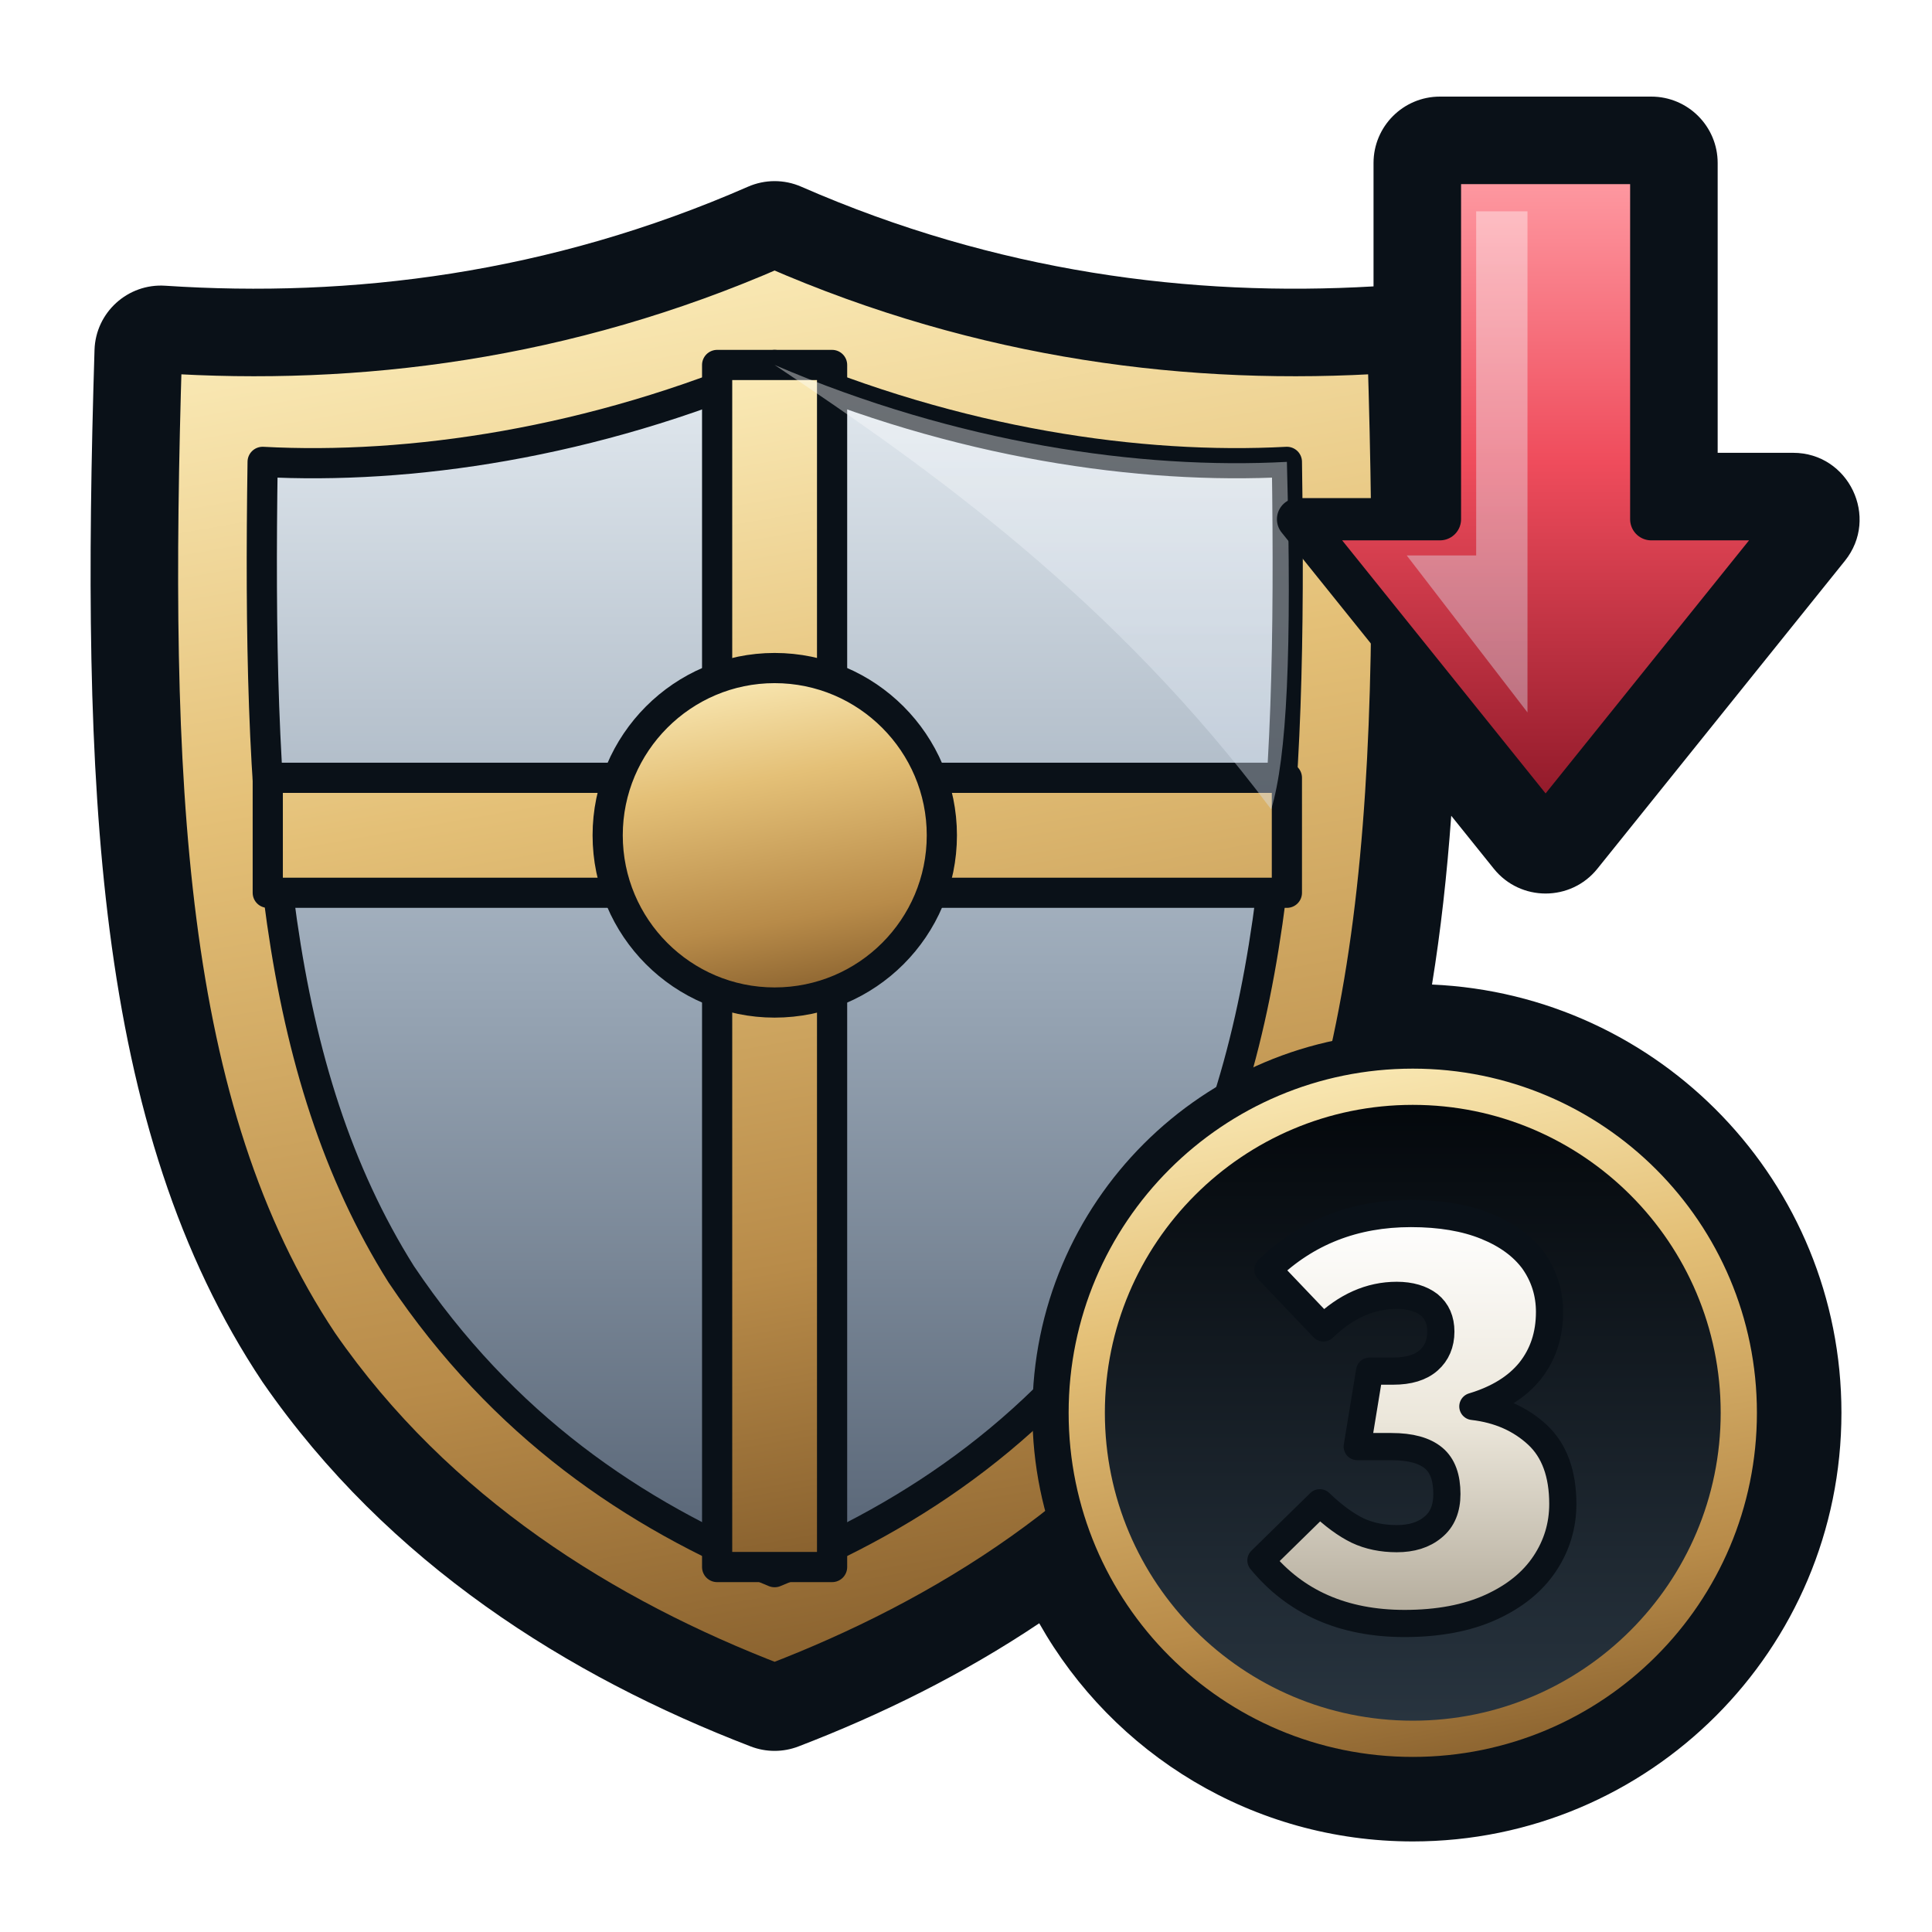
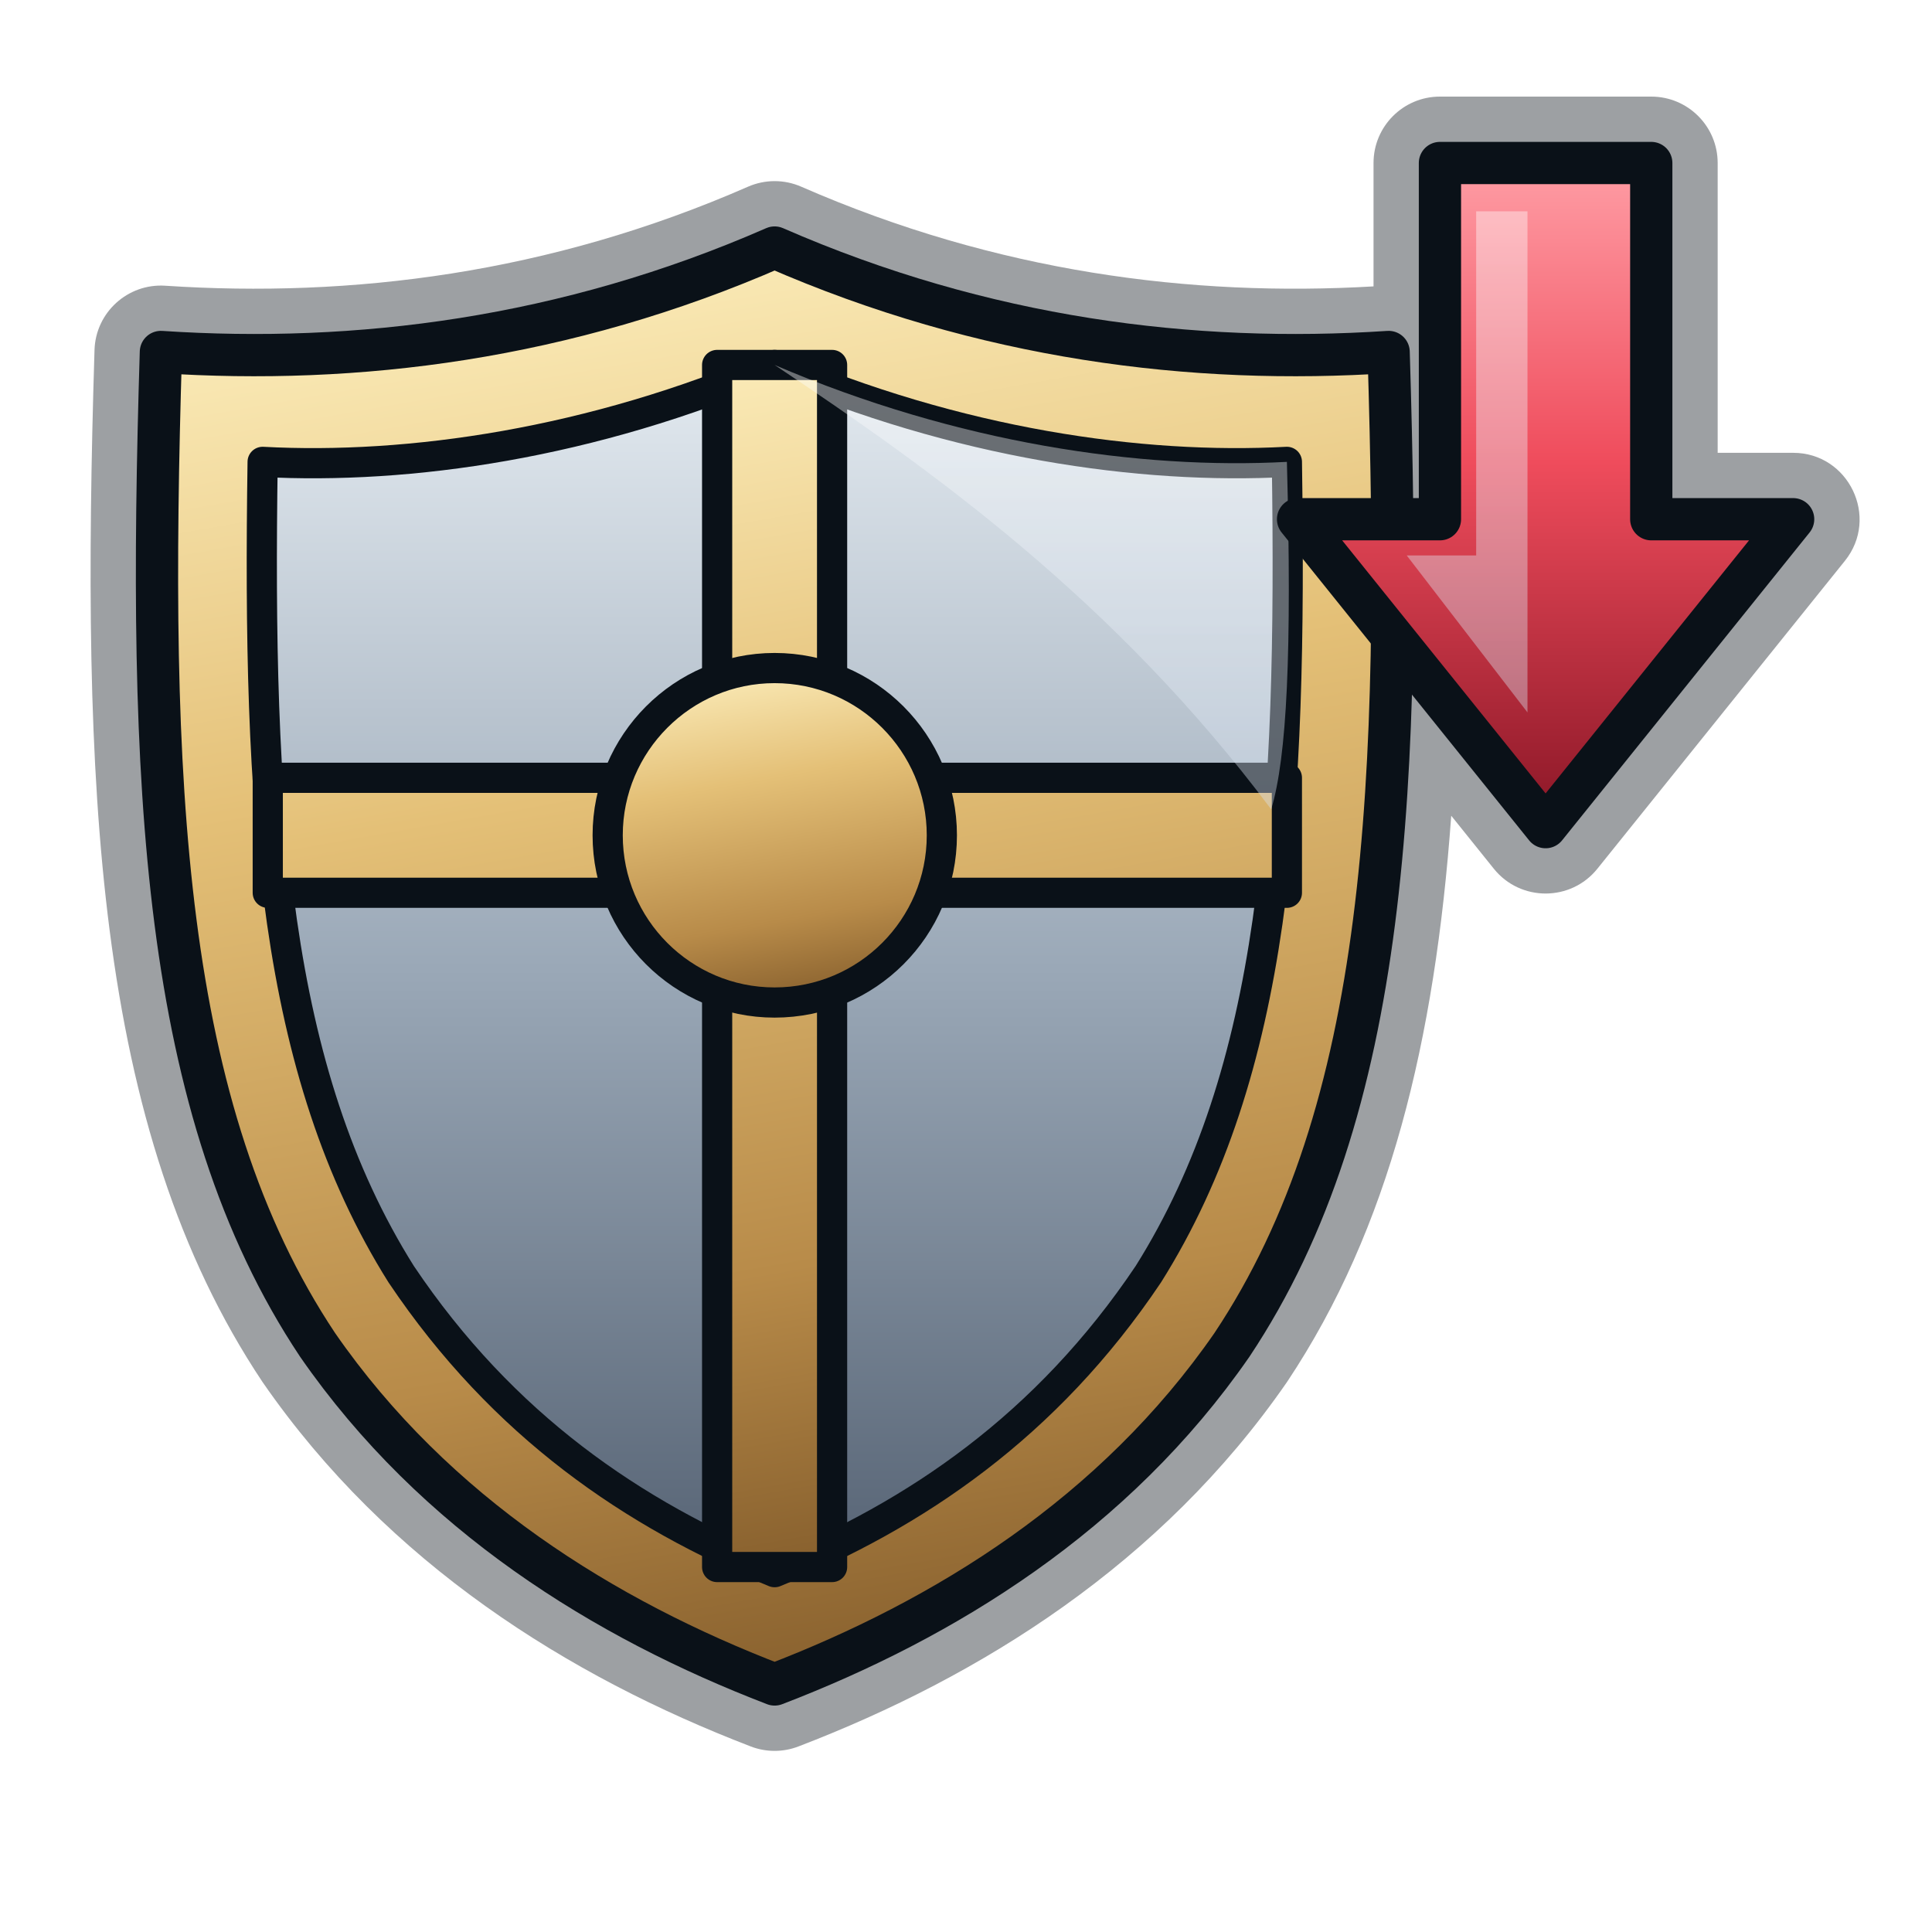
<svg xmlns="http://www.w3.org/2000/svg" width="64" height="64" viewBox="0 0 64 64">
  <defs>
    <linearGradient id="linear-gradient-1" x1="20.978" y1="5.418" x2="30.352" y2="58.582" gradientUnits="userSpaceOnUse">
      <stop offset="0" stop-color="#fff3c4" />
      <stop offset="0.35" stop-color="#e4c077" />
      <stop offset="0.72" stop-color="#b88b49" />
      <stop offset="1" stop-color="#7a5426" />
    </linearGradient>
    <linearGradient id="linear-gradient-2" x1="25.665" y1="12.09" x2="25.665" y2="52.08" gradientUnits="userSpaceOnUse">
      <stop offset="0" stop-color="#e3eaf0" />
      <stop offset="0.5" stop-color="#9aa8b7" />
      <stop offset="1" stop-color="#566374" />
    </linearGradient>
    <linearGradient id="linear-gradient-3" x1="21.836" y1="9.804" x2="29.664" y2="54.196" gradientUnits="userSpaceOnUse">
      <stop offset="0" stop-color="#fff3c4" />
      <stop offset="0.35" stop-color="#e4c077" />
      <stop offset="0.72" stop-color="#b88b49" />
      <stop offset="1" stop-color="#7a5426" />
    </linearGradient>
    <linearGradient id="linear-gradient-4" x1="24.551" y1="21.351" x2="26.779" y2="33.989" gradientUnits="userSpaceOnUse">
      <stop offset="0" stop-color="#fff3c4" />
      <stop offset="0.35" stop-color="#e4c077" />
      <stop offset="0.72" stop-color="#b88b49" />
      <stop offset="1" stop-color="#7a5426" />
    </linearGradient>
    <linearGradient id="linear-gradient-5" x1="34.177" y1="12.09" x2="34.177" y2="26.81" gradientUnits="userSpaceOnUse">
      <stop offset="0" stop-color="#ffffff" />
      <stop offset="1" stop-color="#d8e3f1" />
    </linearGradient>
    <linearGradient id="linear-gradient-6" x1="51.2" y1="5.4" x2="51.2" y2="27.4" gradientUnits="userSpaceOnUse">
      <stop offset="0" stop-color="#ff9da5" />
      <stop offset="0.45" stop-color="#ef4c5c" />
      <stop offset="1" stop-color="#8a1626" />
    </linearGradient>
    <linearGradient id="linear-gradient-7" x1="48.6" y1="7" x2="48.6" y2="23.6" gradientUnits="userSpaceOnUse">
      <stop offset="0" stop-color="#ffffff" />
      <stop offset="1" stop-color="#d8e3f1" />
    </linearGradient>
-     <linearGradient id="linear-gradient-8" x1="44.386" y1="33.11" x2="49.214" y2="60.49" gradientUnits="userSpaceOnUse">
-       <stop offset="0" stop-color="#fff3c4" />
-       <stop offset="0.35" stop-color="#e4c077" />
-       <stop offset="0.72" stop-color="#b88b49" />
-       <stop offset="1" stop-color="#7a5426" />
-     </linearGradient>
-     <linearGradient id="linear-gradient-9" x1="46.8" y1="36.6" x2="46.8" y2="57" gradientUnits="userSpaceOnUse">
-       <stop offset="0" stop-color="#04080c" />
-       <stop offset="1" stop-color="#28343f" />
-     </linearGradient>
-     <linearGradient id="linear-gradient-10" x1="46.77" y1="40.2" x2="46.77" y2="53.78" gradientUnits="userSpaceOnUse">
-       <stop offset="0" stop-color="#ffffff" />
-       <stop offset="0.5" stop-color="#ece7db" />
-       <stop offset="1" stop-color="#b2aa9a" />
-     </linearGradient>
  </defs>
  <g id="Layer_1" data-name="Layer 1">
    <g id="emblem">
-       <path id="halo" d="M45.5 5.4 C45.5 4.185 46.485 3.2 47.7 3.2 L54.7 3.2 C55.915 3.2 56.9 4.185 56.9 5.4 L56.9 15 L59.4 15 C61.242 15 62.269 17.143 61.115 18.578 L52.915 28.778 C52.035 29.873 50.365 29.873 49.485 28.778 L48.074 27.023 C47.933 28.973 47.726 30.836 47.437 32.614 C54.986 32.947 61 39.169 61 46.8 C61 54.645 54.645 61 46.8 61 C41.506 61 36.868 58.101 34.426 53.773 C31.886 55.475 29.171 56.809 26.448 57.854 C25.94 58.049 25.378 58.049 24.871 57.854 C18.828 55.531 12.859 51.795 8.711 45.802 C8.704 45.791 8.696 45.781 8.689 45.77 C5.9 41.584 4.38 36.629 3.632 30.82 C2.913 25.24 2.907 18.849 3.131 11.592 C3.169 10.348 4.234 9.383 5.475 9.465 C11.613 9.871 18.181 9.073 24.778 6.185 C25.34 5.939 25.979 5.938 26.541 6.184 C33.021 9.018 39.464 9.84 45.5 9.487 Z" fill="#0a1118" />
+       <path id="halo" d="M45.5 5.4 C45.5 4.185 46.485 3.2 47.7 3.2 L54.7 3.2 C55.915 3.2 56.9 4.185 56.9 5.4 L56.9 15 L59.4 15 C61.242 15 62.269 17.143 61.115 18.578 L52.915 28.778 C52.035 29.873 50.365 29.873 49.485 28.778 L48.074 27.022 C47.532 34.497 46.029 40.684 42.641 45.77 C42.634 45.781 42.626 45.791 42.619 45.802 C38.471 51.795 32.501 55.532 26.448 57.854 C25.94 58.049 25.378 58.049 24.871 57.854 C18.828 55.531 12.859 51.795 8.711 45.802 C8.704 45.791 8.696 45.781 8.689 45.77 C5.9 41.584 4.38 36.629 3.632 30.82 C2.913 25.24 2.907 18.849 3.131 11.592 C3.169 10.348 4.234 9.383 5.475 9.465 C11.613 9.871 18.181 9.073 24.778 6.185 C25.34 5.939 25.979 5.938 26.541 6.184 C33.021 9.018 39.464 9.84 45.5 9.487 Z" fill="#0a1118" opacity="0.4" />
      <path id="rim" d="M25.66 8.2 C32.59 11.23 39.51 12.09 46 11.66 C46.44 25.94 46 36.76 40.81 44.55 C36.92 50.17 31.29 53.64 25.66 55.8 C20.04 53.64 14.41 50.17 10.52 44.55 C5.33 36.76 4.89 25.94 5.33 11.66 C11.82 12.09 18.74 11.23 25.66 8.2 Z" fill="url(#linear-gradient-1)" stroke="#0a1118" stroke-width="1.4" stroke-linejoin="round" />
      <path id="field" d="M25.66 12.09 C31.72 14.69 37.78 15.56 42.63 15.3 C42.8 26.81 42.28 35.46 38.04 42.21 C34.67 47.23 30.34 50.17 25.66 52.08 C20.99 50.17 16.66 47.23 13.29 42.21 C9.05 35.46 8.53 26.81 8.7 15.3 C13.55 15.56 19.61 14.69 25.66 12.09 Z" fill="url(#linear-gradient-2)" stroke="#0a1118" stroke-linejoin="round" />
-       <path id="cross" d="M23.756 25.766 L23.756 12.09 L27.564 12.09 L27.564 25.766 L42.63 25.766 L42.63 29.574 L27.564 29.574 L27.564 51.91 L23.756 51.91 L23.756 29.574 L8.87 29.574 L8.87 25.766 Z" fill="url(#linear-gradient-3)" stroke="#0a1118" stroke-linejoin="round" />
+       <polygon id="cross" points="23.756,25.766 23.756,12.09 27.564,12.09 27.564,25.766 42.63,25.766 42.63,29.574 27.564,29.574 27.564,51.91 23.756,51.91 23.756,29.574 8.87,29.574 8.87,25.766" fill="url(#linear-gradient-3)" stroke="#0a1118" stroke-linejoin="round" />
      <path id="boss" d="M31.2 27.67 C31.2 30.73 28.72 33.21 25.66 33.21 C22.61 33.21 20.13 30.73 20.13 27.67 C20.13 24.62 22.61 22.13 25.66 22.13 C28.72 22.13 31.2 24.62 31.2 27.67 Z" fill="url(#linear-gradient-4)" stroke="#0a1118" stroke-linejoin="round" />
      <path id="sheen" d="M25.66 12.09 C31.72 14.69 37.78 15.56 42.63 15.3 C42.8 21.61 42.63 25.08 42.11 26.81 C36.92 19.88 30.86 15.56 25.66 12.09 Z" fill="url(#linear-gradient-5)" opacity="0.4" />
-       <path id="arrow_down" data-name="arrow down" d="M51.2 27.4 L59.4 17.2 L54.7 17.2 L54.7 5.4 L47.7 5.4 L47.7 17.2 L43 17.2 Z" fill="url(#linear-gradient-6)" stroke="#0a1118" stroke-width="1.4" stroke-linejoin="round" />
-       <path id="arrow_shine" data-name="arrow shine" d="M48.9 7 L50.6 7 L50.6 23.6 L46.6 18.4 L48.9 18.4 Z" fill="url(#linear-gradient-7)" opacity="0.4" />
-       <path id="numeral_ring" data-name="numeral ring" d="M58.8 46.8 C58.8 53.43 53.43 58.8 46.8 58.8 C40.17 58.8 34.8 53.43 34.8 46.8 C34.8 40.17 40.17 34.8 46.8 34.8 C53.43 34.8 58.8 40.17 58.8 46.8 Z" fill="url(#linear-gradient-8)" stroke="#0a1118" stroke-width="1.2" stroke-linejoin="round" />
-       <path id="numeral_disc" data-name="numeral disc" d="M57 46.8 C57 52.43 52.43 57 46.8 57 C41.17 57 36.6 52.43 36.6 46.8 C36.6 41.17 41.17 36.6 46.8 36.6 C52.43 36.6 57 41.17 57 46.8 Z" fill="url(#linear-gradient-9)" />
-       <path id="numeral" d="M51.33 43.46 C51.33 44.23 51.11 44.88 50.68 45.42 C50.25 45.95 49.62 46.34 48.79 46.59 C49.66 46.69 50.37 47.01 50.93 47.53 C51.49 48.05 51.77 48.82 51.77 49.82 C51.77 50.54 51.57 51.2 51.17 51.8 C50.77 52.4 50.18 52.88 49.39 53.24 C48.6 53.6 47.64 53.78 46.53 53.78 C44.5 53.78 42.91 53.08 41.77 51.69 L43.72 49.78 C44.17 50.21 44.58 50.51 44.97 50.7 C45.35 50.88 45.79 50.97 46.27 50.97 C46.76 50.97 47.16 50.85 47.47 50.59 C47.78 50.34 47.93 49.97 47.93 49.49 C47.93 48.95 47.79 48.55 47.49 48.3 C47.19 48.05 46.73 47.92 46.09 47.92 L44.96 47.92 L45.37 45.42 L46.15 45.42 C46.67 45.42 47.06 45.3 47.33 45.06 C47.59 44.83 47.73 44.51 47.73 44.11 C47.73 43.73 47.6 43.43 47.34 43.22 C47.08 43.02 46.72 42.91 46.27 42.91 C45.39 42.91 44.58 43.27 43.84 43.99 L42 42.06 C43.28 40.82 44.86 40.2 46.74 40.2 C47.71 40.2 48.54 40.34 49.23 40.62 C49.92 40.9 50.44 41.28 50.8 41.77 C51.15 42.27 51.33 42.83 51.33 43.46 Z" fill="url(#linear-gradient-10)" stroke="#0a1118" stroke-width="0.9" stroke-linejoin="round" />
+       <polygon id="arrow_down" data-name="arrow down" points="51.2,27.4 59.4,17.2 54.7,17.2 54.7,5.4 47.7,5.4 47.7,17.2 43,17.2" fill="url(#linear-gradient-6)" stroke="#0a1118" stroke-width="1.4" stroke-linejoin="round" />
+       <polygon id="arrow_shine" data-name="arrow shine" points="48.9,7 50.6,7 50.6,23.6 46.6,18.4 48.9,18.4" fill="url(#linear-gradient-7)" opacity="0.4" />
    </g>
  </g>
</svg>
